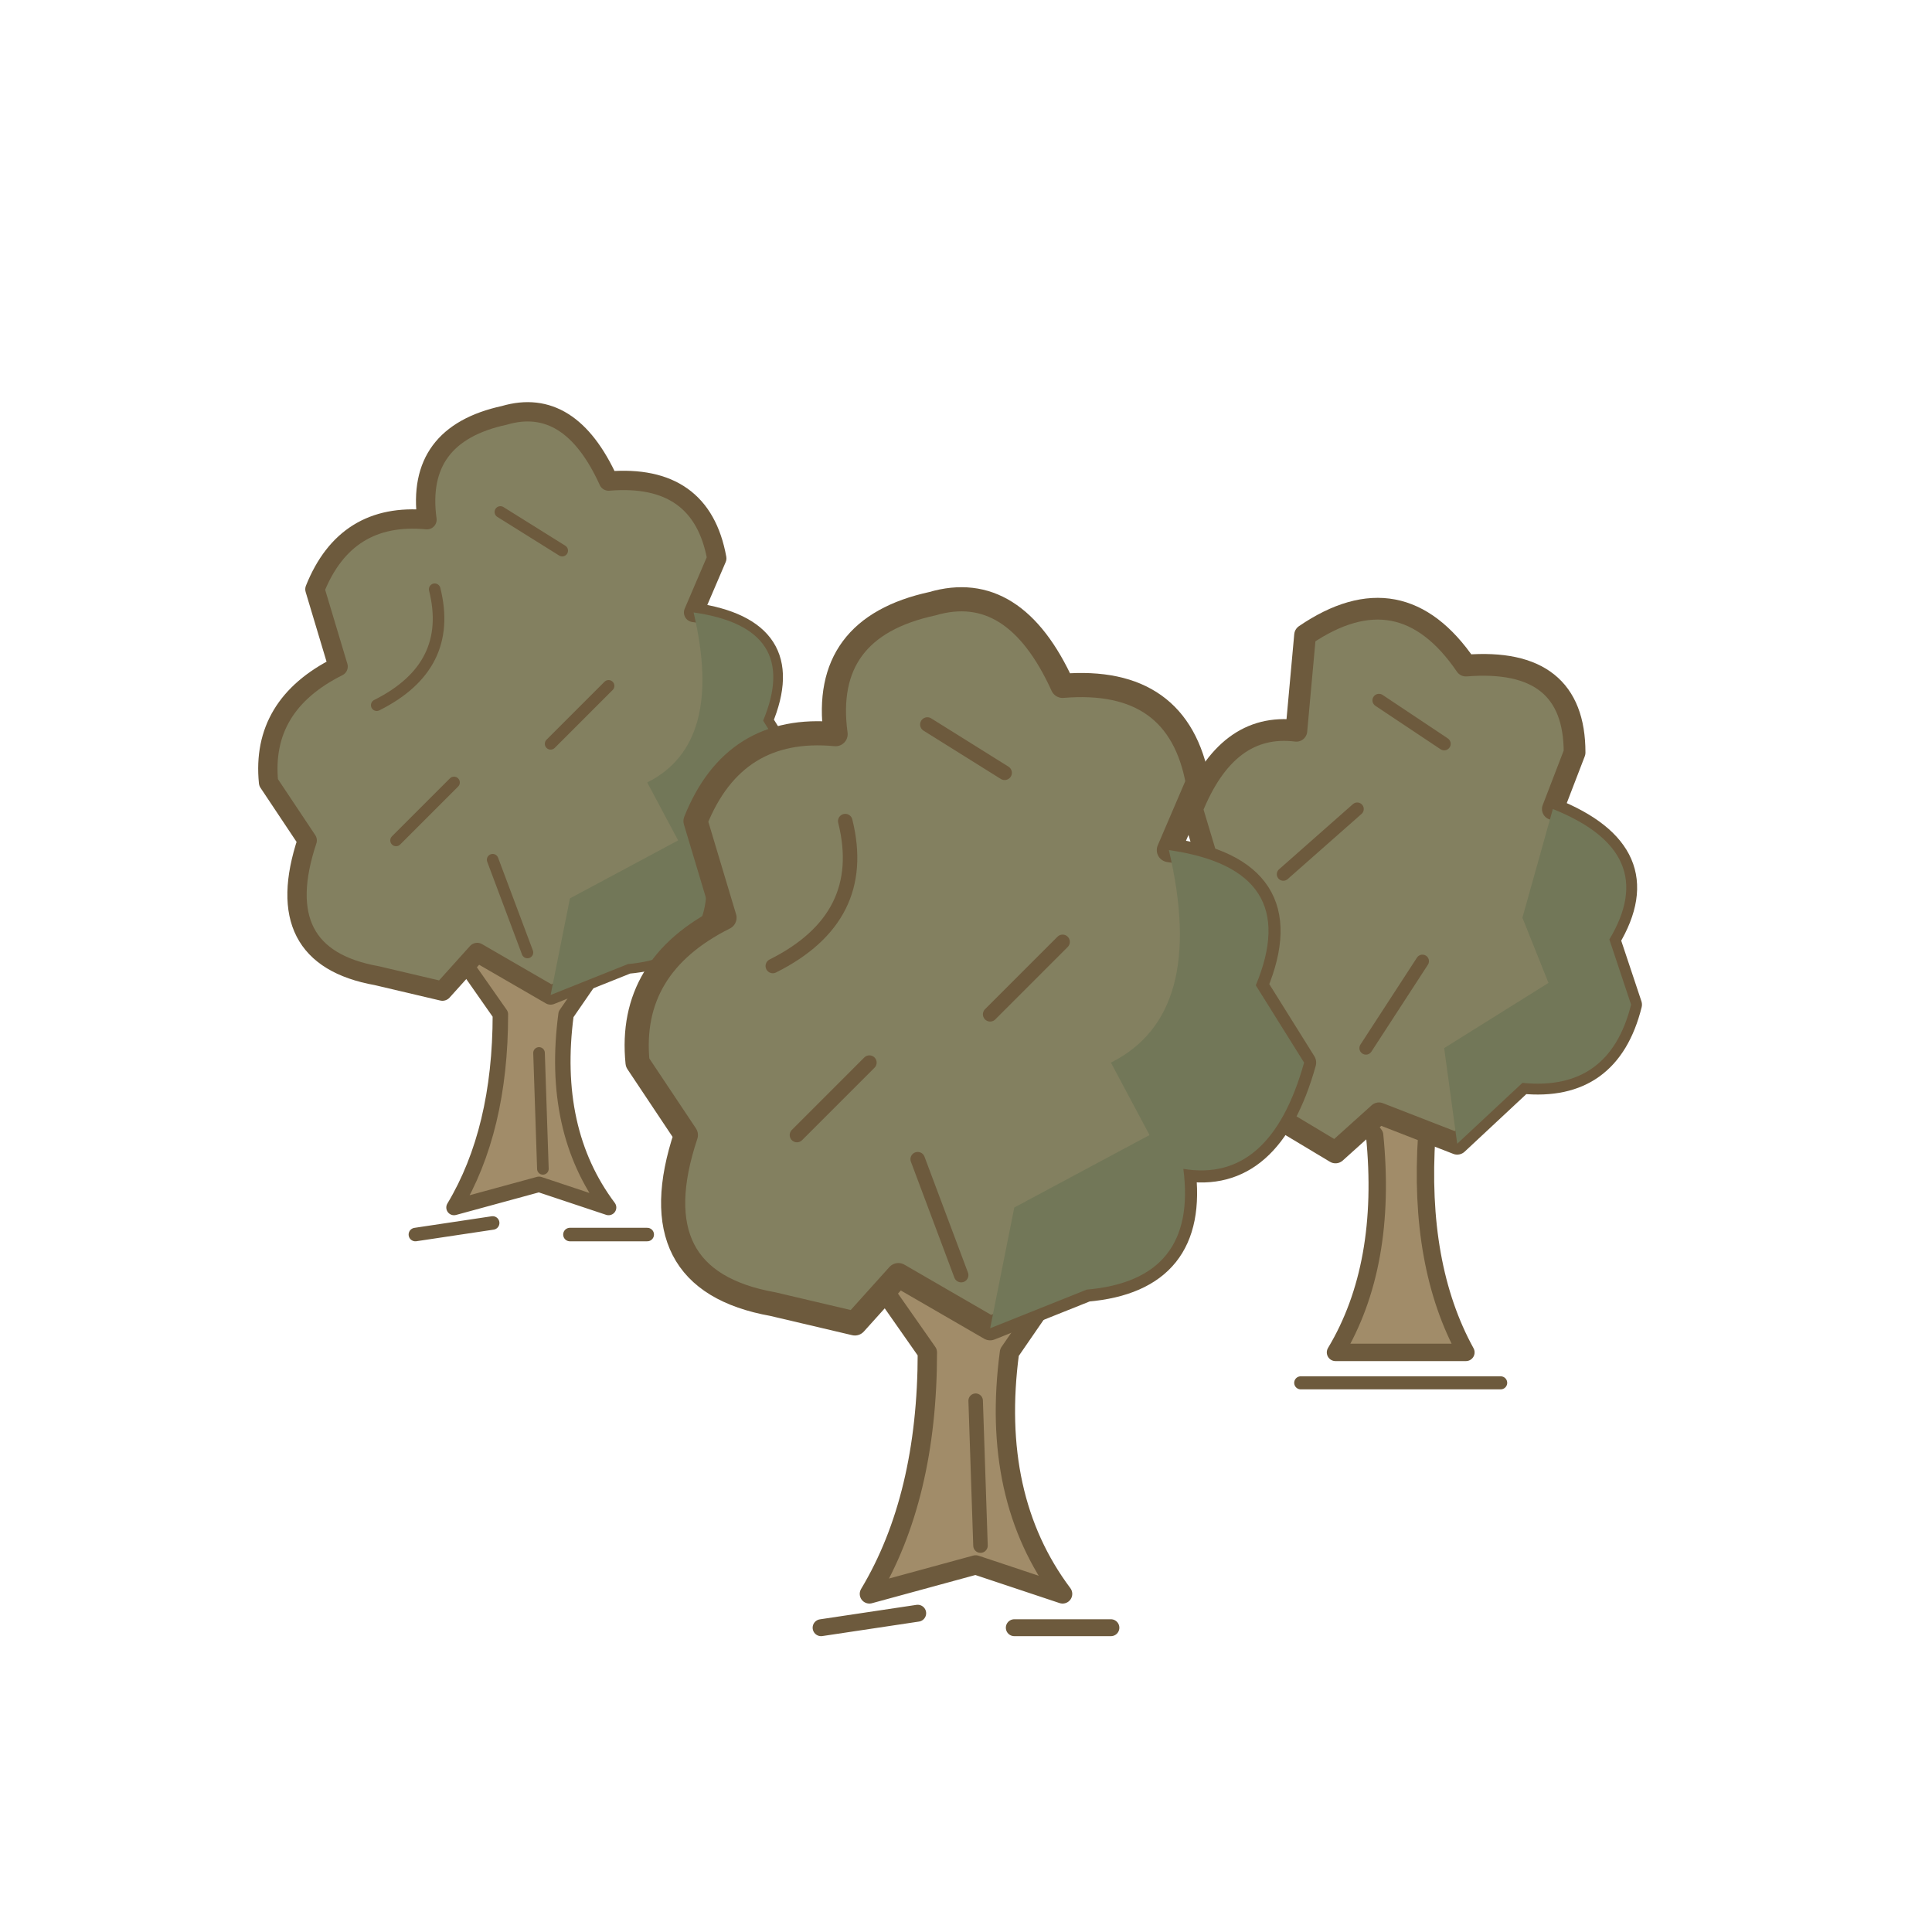
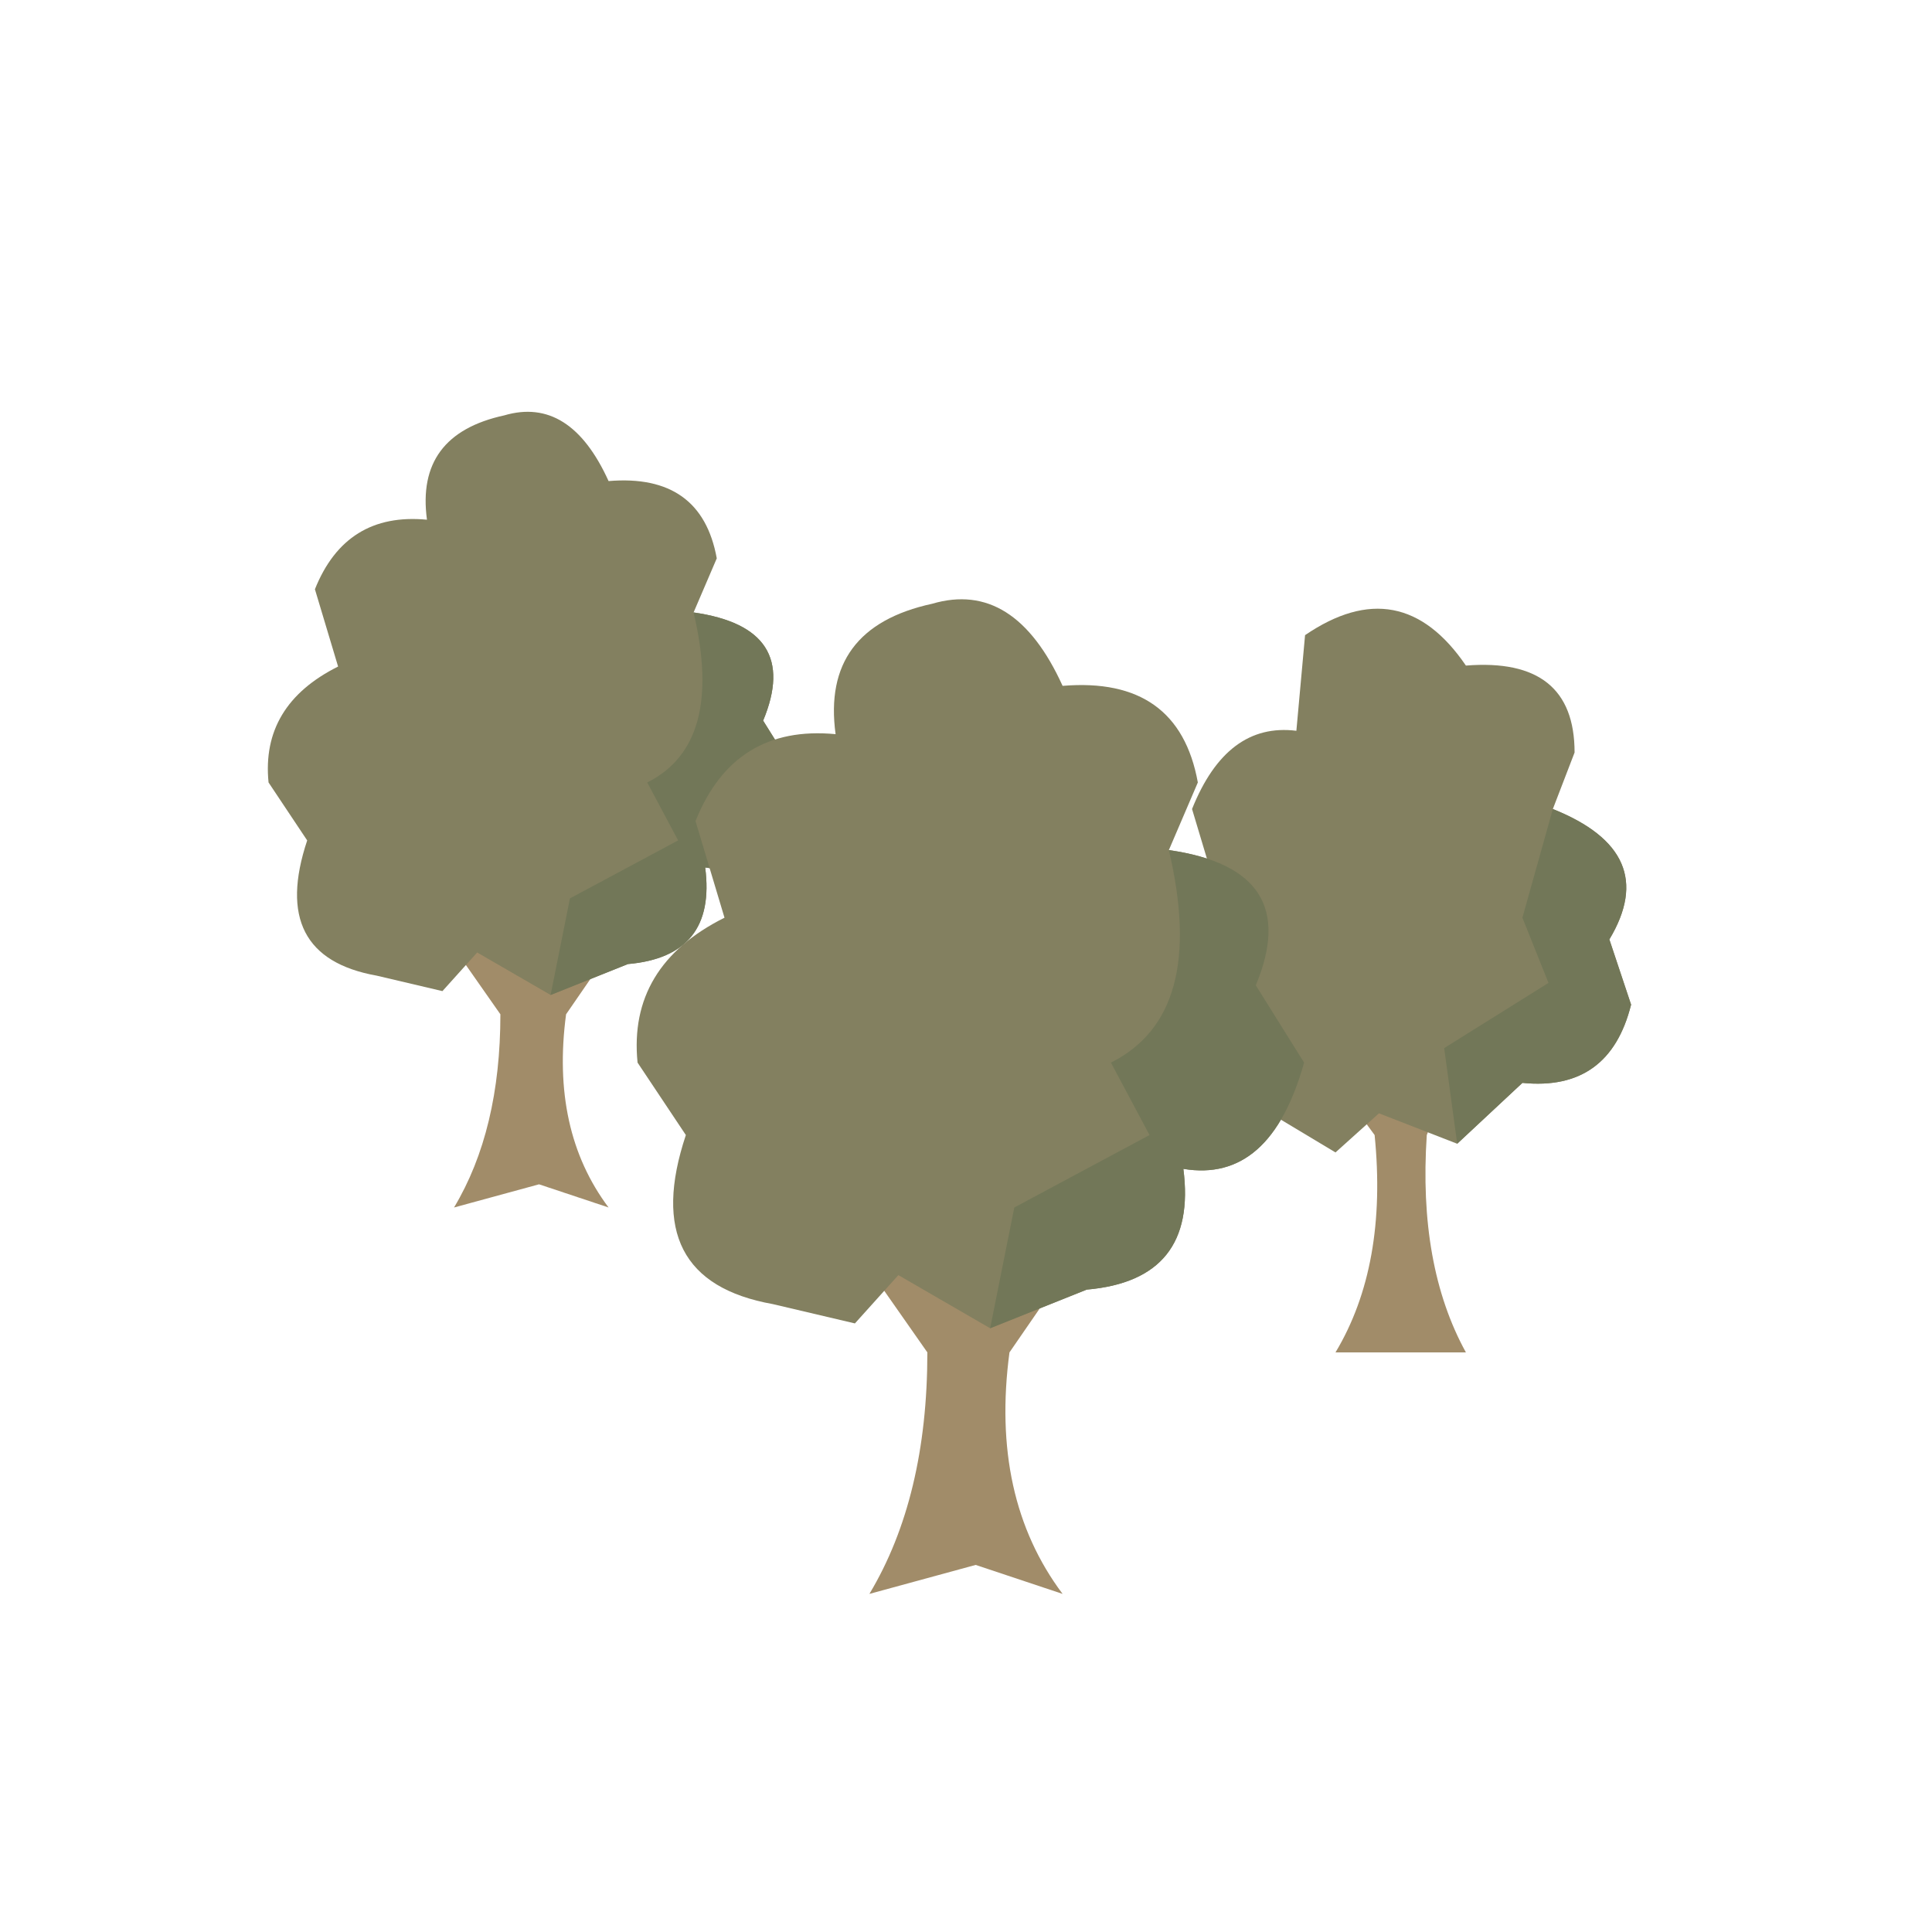
- <svg xmlns="http://www.w3.org/2000/svg" viewBox="0 0 40 40">
-   <g stroke="#6d5a3d" stroke-width=".5" stroke-linecap="round" stroke-linejoin="round">
-     <g transform="translate(11 25) scale(.8)">
-       <path d="M-2 0Q-.8-2-.8-5L-3.6-9L-3-9.4L-.1-6.7L.2-12H1L.8-7.3L3.5-10L4-9.5L.9-5Q.5-2 2 0L.2-.6Z" fill="#a18c69" stroke-width=".4" />
-       <path d="M-4-6Q-6.8-6.5-5.8-9.5L-6.8-11Q-7-13-5-14L-5.6-16Q-4.8-18-2.7-17.8Q-3-20-.7-20.5Q1-21 2-18.8Q4.4-19 4.8-16.8L4.2-15.4Q7-15 6-12.6L7-11Q6.3-8.5 4.5-8.8Q4.8-6.5 2.5-6.3L.5-5.5L-1.4-6.6L-2.3-5.6Z" fill="#838060" />
-       <path d="M4.2-15.4Q5-12 3-11L3.8-9.5L1-8L.5-5.5L2.5-6.3Q4.8-6.5 4.5-8.8Q6.3-8.5 7-11L6-12.6Q7-15 4.2-15.4Z" fill="#727758" stroke="none" />
-       <path d="M-4-13Q-2-14-2.5-16M-.8-18L.8-17M-3.5-9.5L-2-11M.5-12L2-13.5M-.1-6.6L-1-9M.3-1L.2-4" fill="none" stroke-width=".3" />
-       <path d="M-3 .7L-1 .4M1 .7H3" fill="none" stroke-width=".35" />
+ <svg xmlns="http://www.w3.org/2000/svg" viewBox="0 0 90 90">
+   <g stroke-linecap="round" stroke-linejoin="round">
+     <g transform="translate(24.75 56.25) scale(.8)">
+       <path d="M-4.5 0Q-1.8-4.5-1.8-11.25L-8.1-20.25L-6.75-21.15L-0.225-15.075L0.45-27H2.25L1.8-16.425L7.875-22.5L9-21.375L2.025-11.25Q1.125-4.5 4.5 0L0.45-1.35Z" fill="#a18c69" />
+       <path d="M-9-13.5Q-15.3-14.625-13.05-21.375L-15.3-24.75Q-15.75-29.25-11.25-31.5L-12.6-36Q-10.8-40.5-6.075-40.05Q-6.75-45-1.575-46.125Q2.25-47.25 4.5-42.3Q9.9-42.75 10.8-37.8L9.45-34.65Q15.75-33.75 13.5-28.35L15.75-24.75Q14.175-19.125 10.125-19.8Q10.8-14.625 5.625-14.175L1.125-12.375L-3.15-14.85L-5.175-12.6Z" fill="#838060" />
+       <path stroke="none" d="M9.45-34.65Q11.25-27 6.75-24.75L8.55-21.375L2.25-18L1.125-12.375L5.625-14.175Q10.8-14.625 10.125-19.8Q14.175-19.125 15.75-24.75L13.5-28.35Q15.75-33.75 9.45-34.65Z" fill="#727758" />
+       <path d="M-9-29.25Q-4.5-31.5-5.625-36M-1.8-40.5L1.8-38.25M-7.875-21.375L-4.5-24.75M1.125-27L4.5-30.375M-0.225-14.85L-2.25-20.25M0.675-2.25L0.45-9" fill="none" />
+       <path d="M-6.75 1.575L-2.25 0.9M2.25 1.575H6.75" fill="none" />
    </g>
-     <g transform="translate(29 28) scale(.9)">
-       <path d="M-1.5 0Q-.3-2-.6-5L-2.8-8L-2.2-8.5L.1-6.4L1.4-9L2-8.6L.6-5Q.4-2 1.5 0Z" fill="#a18c69" stroke-width=".4" />
-       <path d="M-3-5.5L-4.8-7Q-5.8-9-4.2-10.5L-4.8-12.5Q-4-14.5-2.4-14.3L-2.2-16.5Q0-18 1.5-15.8Q4-16 4-13.8L3.5-12.5Q6-11.5 4.8-9.5L5.3-8Q4.8-6 2.8-6.2L1.3-4.8L-.5-5.5L-1.5-4.6Z" fill="#838060" />
-       <path d="M3.5-12.5L2.8-10L3.4-8.5L1-7L1.3-4.8L2.8-6.2Q4.8-6 5.3-8L4.8-9.5Q6-11.5 3.5-12.5Z" fill="#727758" stroke="none" />
-       <path d="M-2.7-11L-1-12.5M-.5-15L1-14M-.8-7L.5-9M-2.3 .7H2.3" fill="none" stroke-width=".3" />
+     <g transform="translate(65.25 63) scale(.9)">
+       <path d="M-3.375 0Q-0.675-4.5-1.35-11.25L-6.3-18L-4.95-19.125L0.225-14.4L3.15-20.25L4.5-19.35L1.35-11.25Q0.9-4.5 3.375 0Z" fill="#a18c69" />
+       <path d="M-6.75-12.375L-10.8-15.75Q-13.05-20.25-9.45-23.625L-10.8-28.125Q-9-32.625-5.4-32.175L-4.95-37.125Q0-40.5 3.375-35.55Q9-36 9-31.05L7.875-28.125Q13.5-25.875 10.8-21.375L11.925-18Q10.8-13.5 6.3-13.95L2.925-10.8L-1.125-12.375L-3.375-10.35Z" fill="#838060" />
+       <path stroke="none" d="M7.875-28.125L6.3-22.5L7.65-19.125L2.25-15.75L2.925-10.8L6.3-13.95Q10.8-13.5 11.925-18L10.8-21.375Q13.5-25.875 7.875-28.125Z" fill="#727758" />
+       <path d="M-6.075-24.75L-2.25-28.125M-1.125-33.75L2.25-31.5M-1.8-15.75L1.125-20.25M-5.175 1.575H5.175" fill="none" />
    </g>
-     <g transform="translate(20 33)">
-       <path d="M-2 0Q-.8-2-.8-5L-3.6-9L-3-9.4L-.1-6.7L.2-12H1L.8-7.3L3.5-10L4-9.5L.9-5Q.5-2 2 0L.2-.6Z" fill="#a18c69" stroke-width=".4" />
-       <path d="M-4-6Q-6.8-6.5-5.8-9.5L-6.8-11Q-7-13-5-14L-5.6-16Q-4.8-18-2.7-17.8Q-3-20-.7-20.5Q1-21 2-18.8Q4.4-19 4.8-16.8L4.2-15.4Q7-15 6-12.6L7-11Q6.3-8.5 4.5-8.8Q4.8-6.5 2.5-6.3L.5-5.5L-1.4-6.6L-2.3-5.6Z" fill="#838060" />
-       <path d="M4.2-15.4Q5-12 3-11L3.8-9.5L1-8L.5-5.5L2.5-6.3Q4.8-6.5 4.5-8.8Q6.3-8.5 7-11L6-12.6Q7-15 4.2-15.4Z" fill="#727758" stroke="none" />
-       <path d="M-4-13Q-2-14-2.5-16M-.8-18L.8-17M-3.5-9.5L-2-11M.5-12L2-13.5M-.1-6.6L-1-9M.3-1L.2-4" fill="none" stroke-width=".3" />
-       <path d="M-3 .7L-1 .4M1 .7H3" fill="none" stroke-width=".35" />
+     <g transform="translate(45 74.25)">
+       <path d="M-4.5 0Q-1.8-4.5-1.8-11.25L-8.1-20.25L-6.75-21.15L-0.225-15.075L0.45-27H2.25L1.8-16.425L7.875-22.5L9-21.375L2.025-11.25Q1.125-4.5 4.5 0L0.45-1.35Z" fill="#a18c69" />
+       <path d="M-9-13.5Q-15.3-14.625-13.05-21.375L-15.3-24.75Q-15.75-29.25-11.25-31.5L-12.6-36Q-10.8-40.5-6.075-40.05Q-6.75-45-1.575-46.125Q2.25-47.25 4.5-42.3Q9.9-42.75 10.8-37.8L9.45-34.65Q15.75-33.75 13.5-28.35L15.75-24.75Q14.175-19.125 10.125-19.8Q10.8-14.625 5.625-14.175L1.125-12.375L-3.15-14.85L-5.175-12.6Z" fill="#838060" />
+       <path stroke="none" d="M9.45-34.65Q11.25-27 6.75-24.75L8.55-21.375L2.25-18L1.125-12.375L5.625-14.175Q10.8-14.625 10.125-19.8Q14.175-19.125 15.75-24.75L13.5-28.35Q15.75-33.75 9.45-34.65Z" fill="#727758" />
+       <path d="M-9-29.25Q-4.5-31.5-5.625-36M-1.8-40.5L1.8-38.25M-7.875-21.375L-4.5-24.75M1.125-27L4.5-30.375M-0.225-14.85L-2.25-20.25M0.675-2.25L0.45-9" fill="none" />
+       <path d="M-6.75 1.575L-2.25 0.9M2.25 1.575H6.75" fill="none" />
    </g>
  </g>
</svg>
